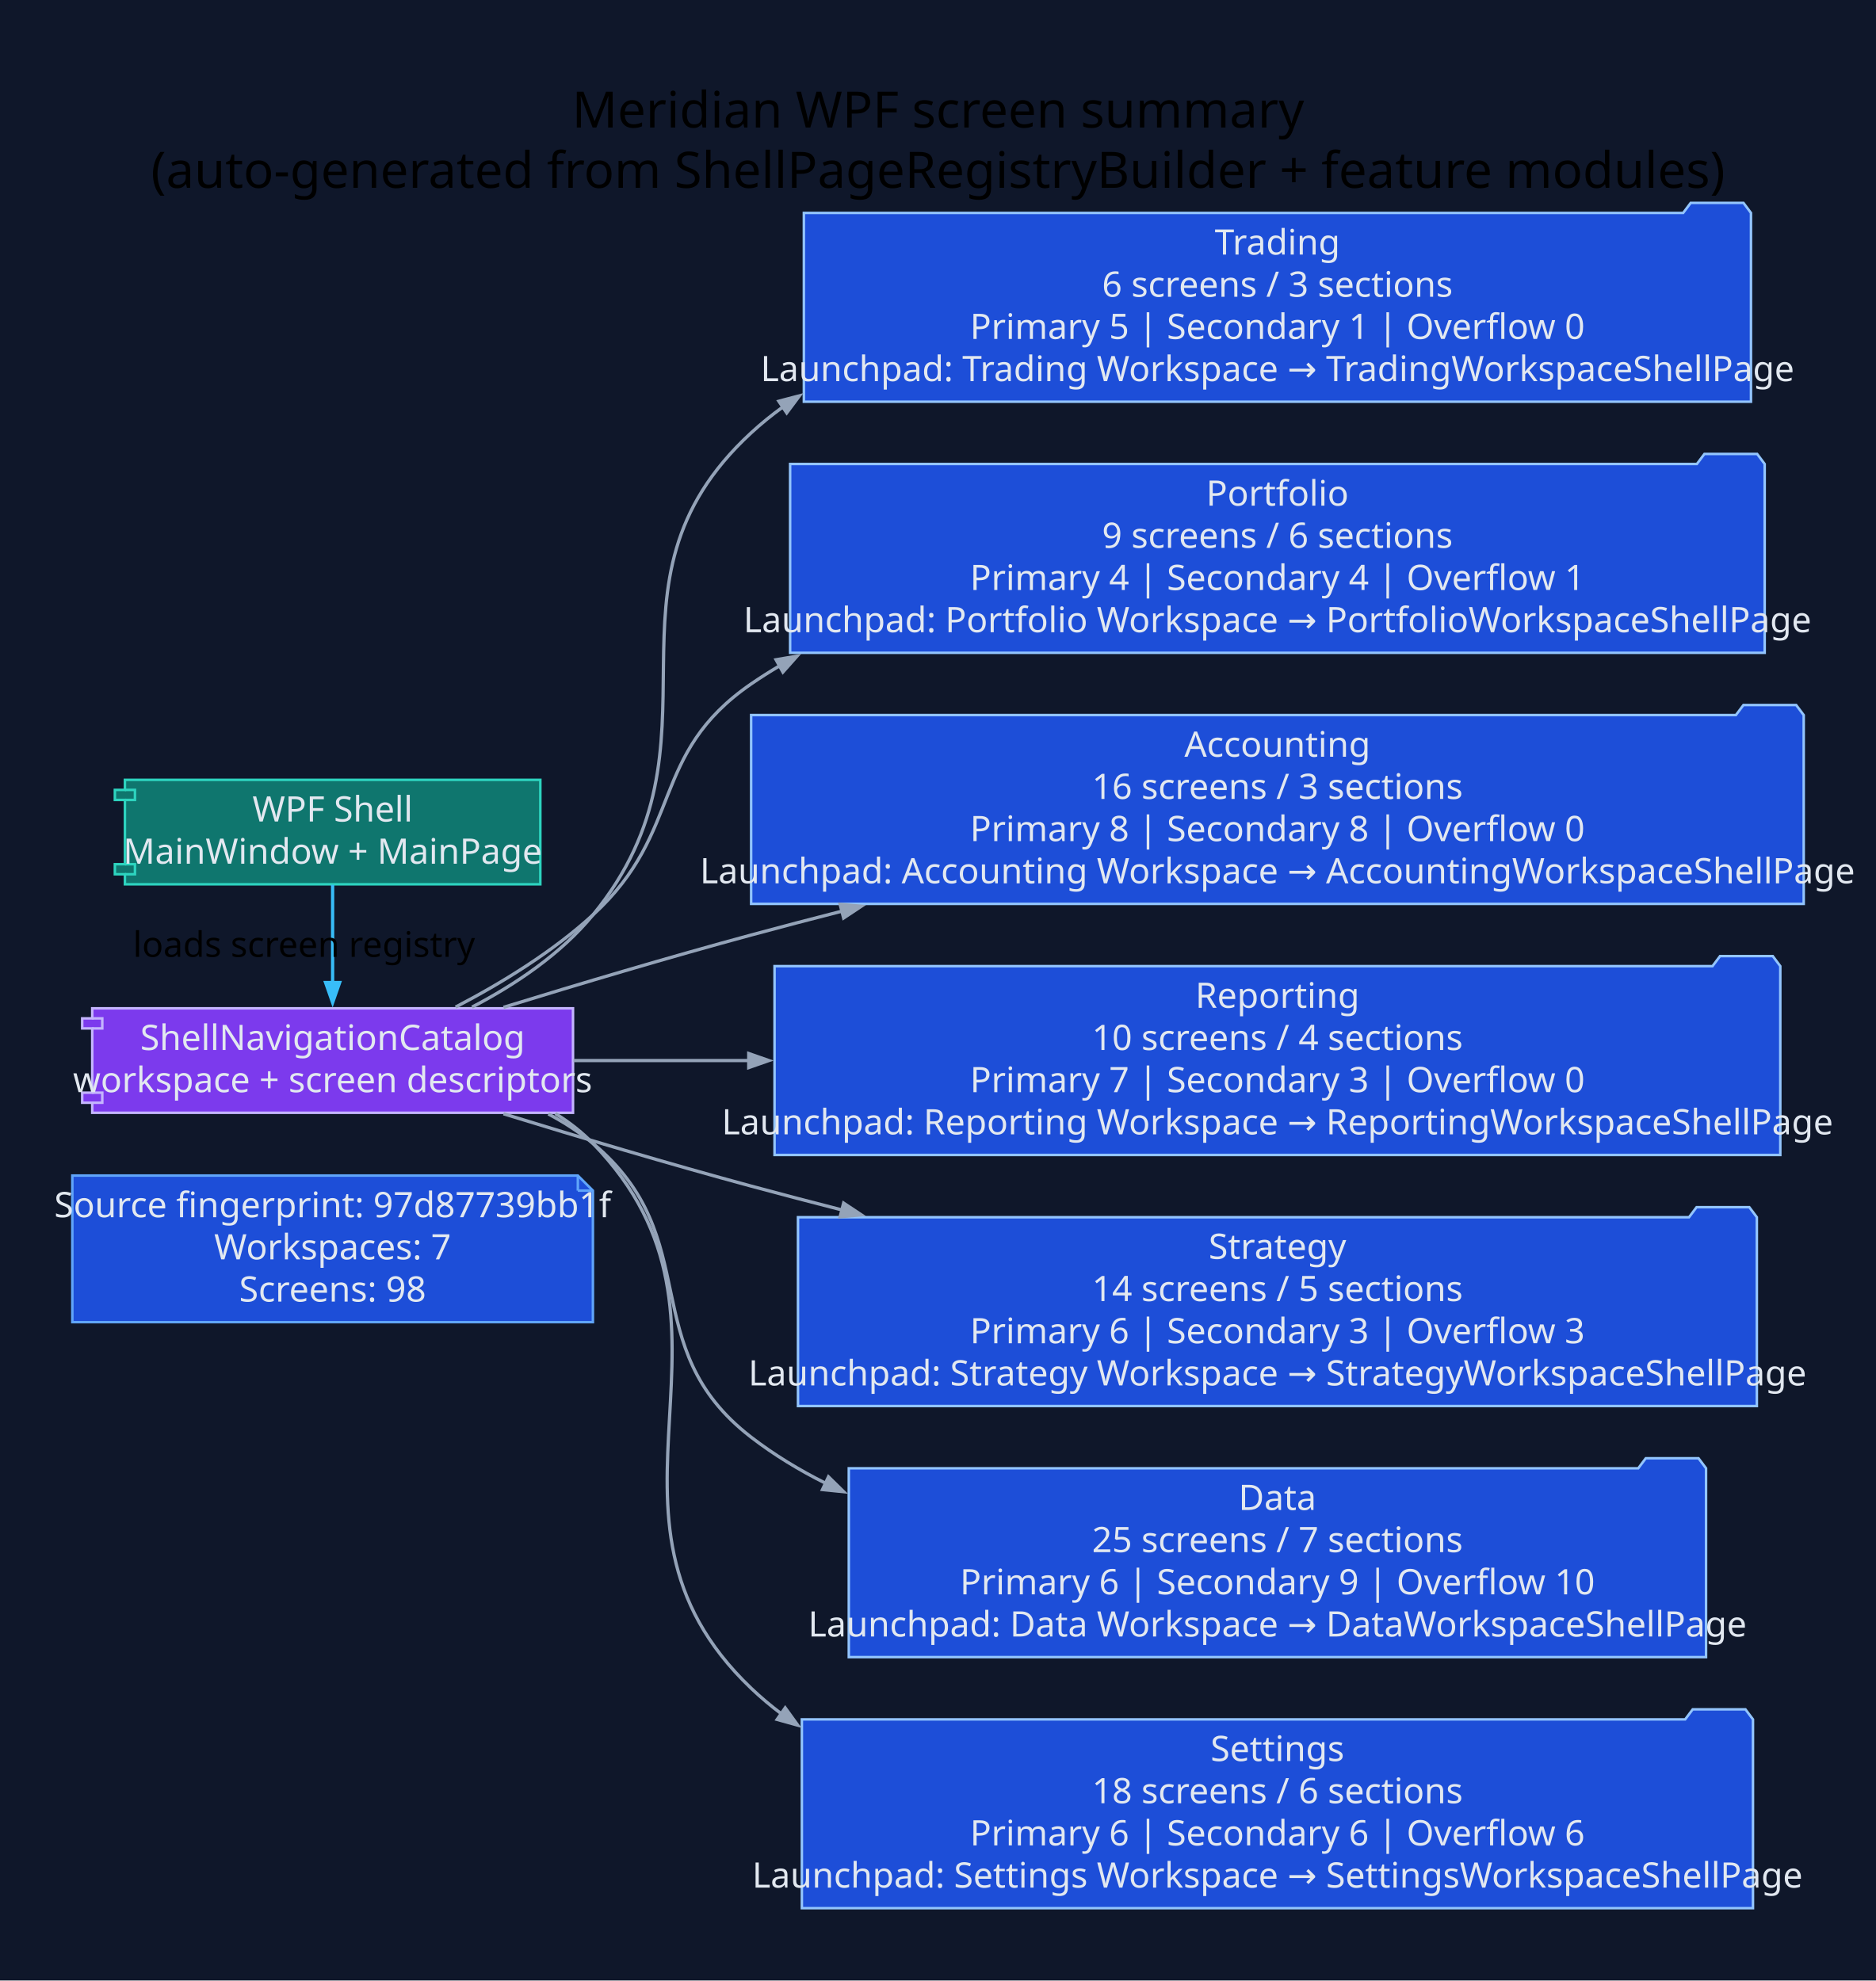
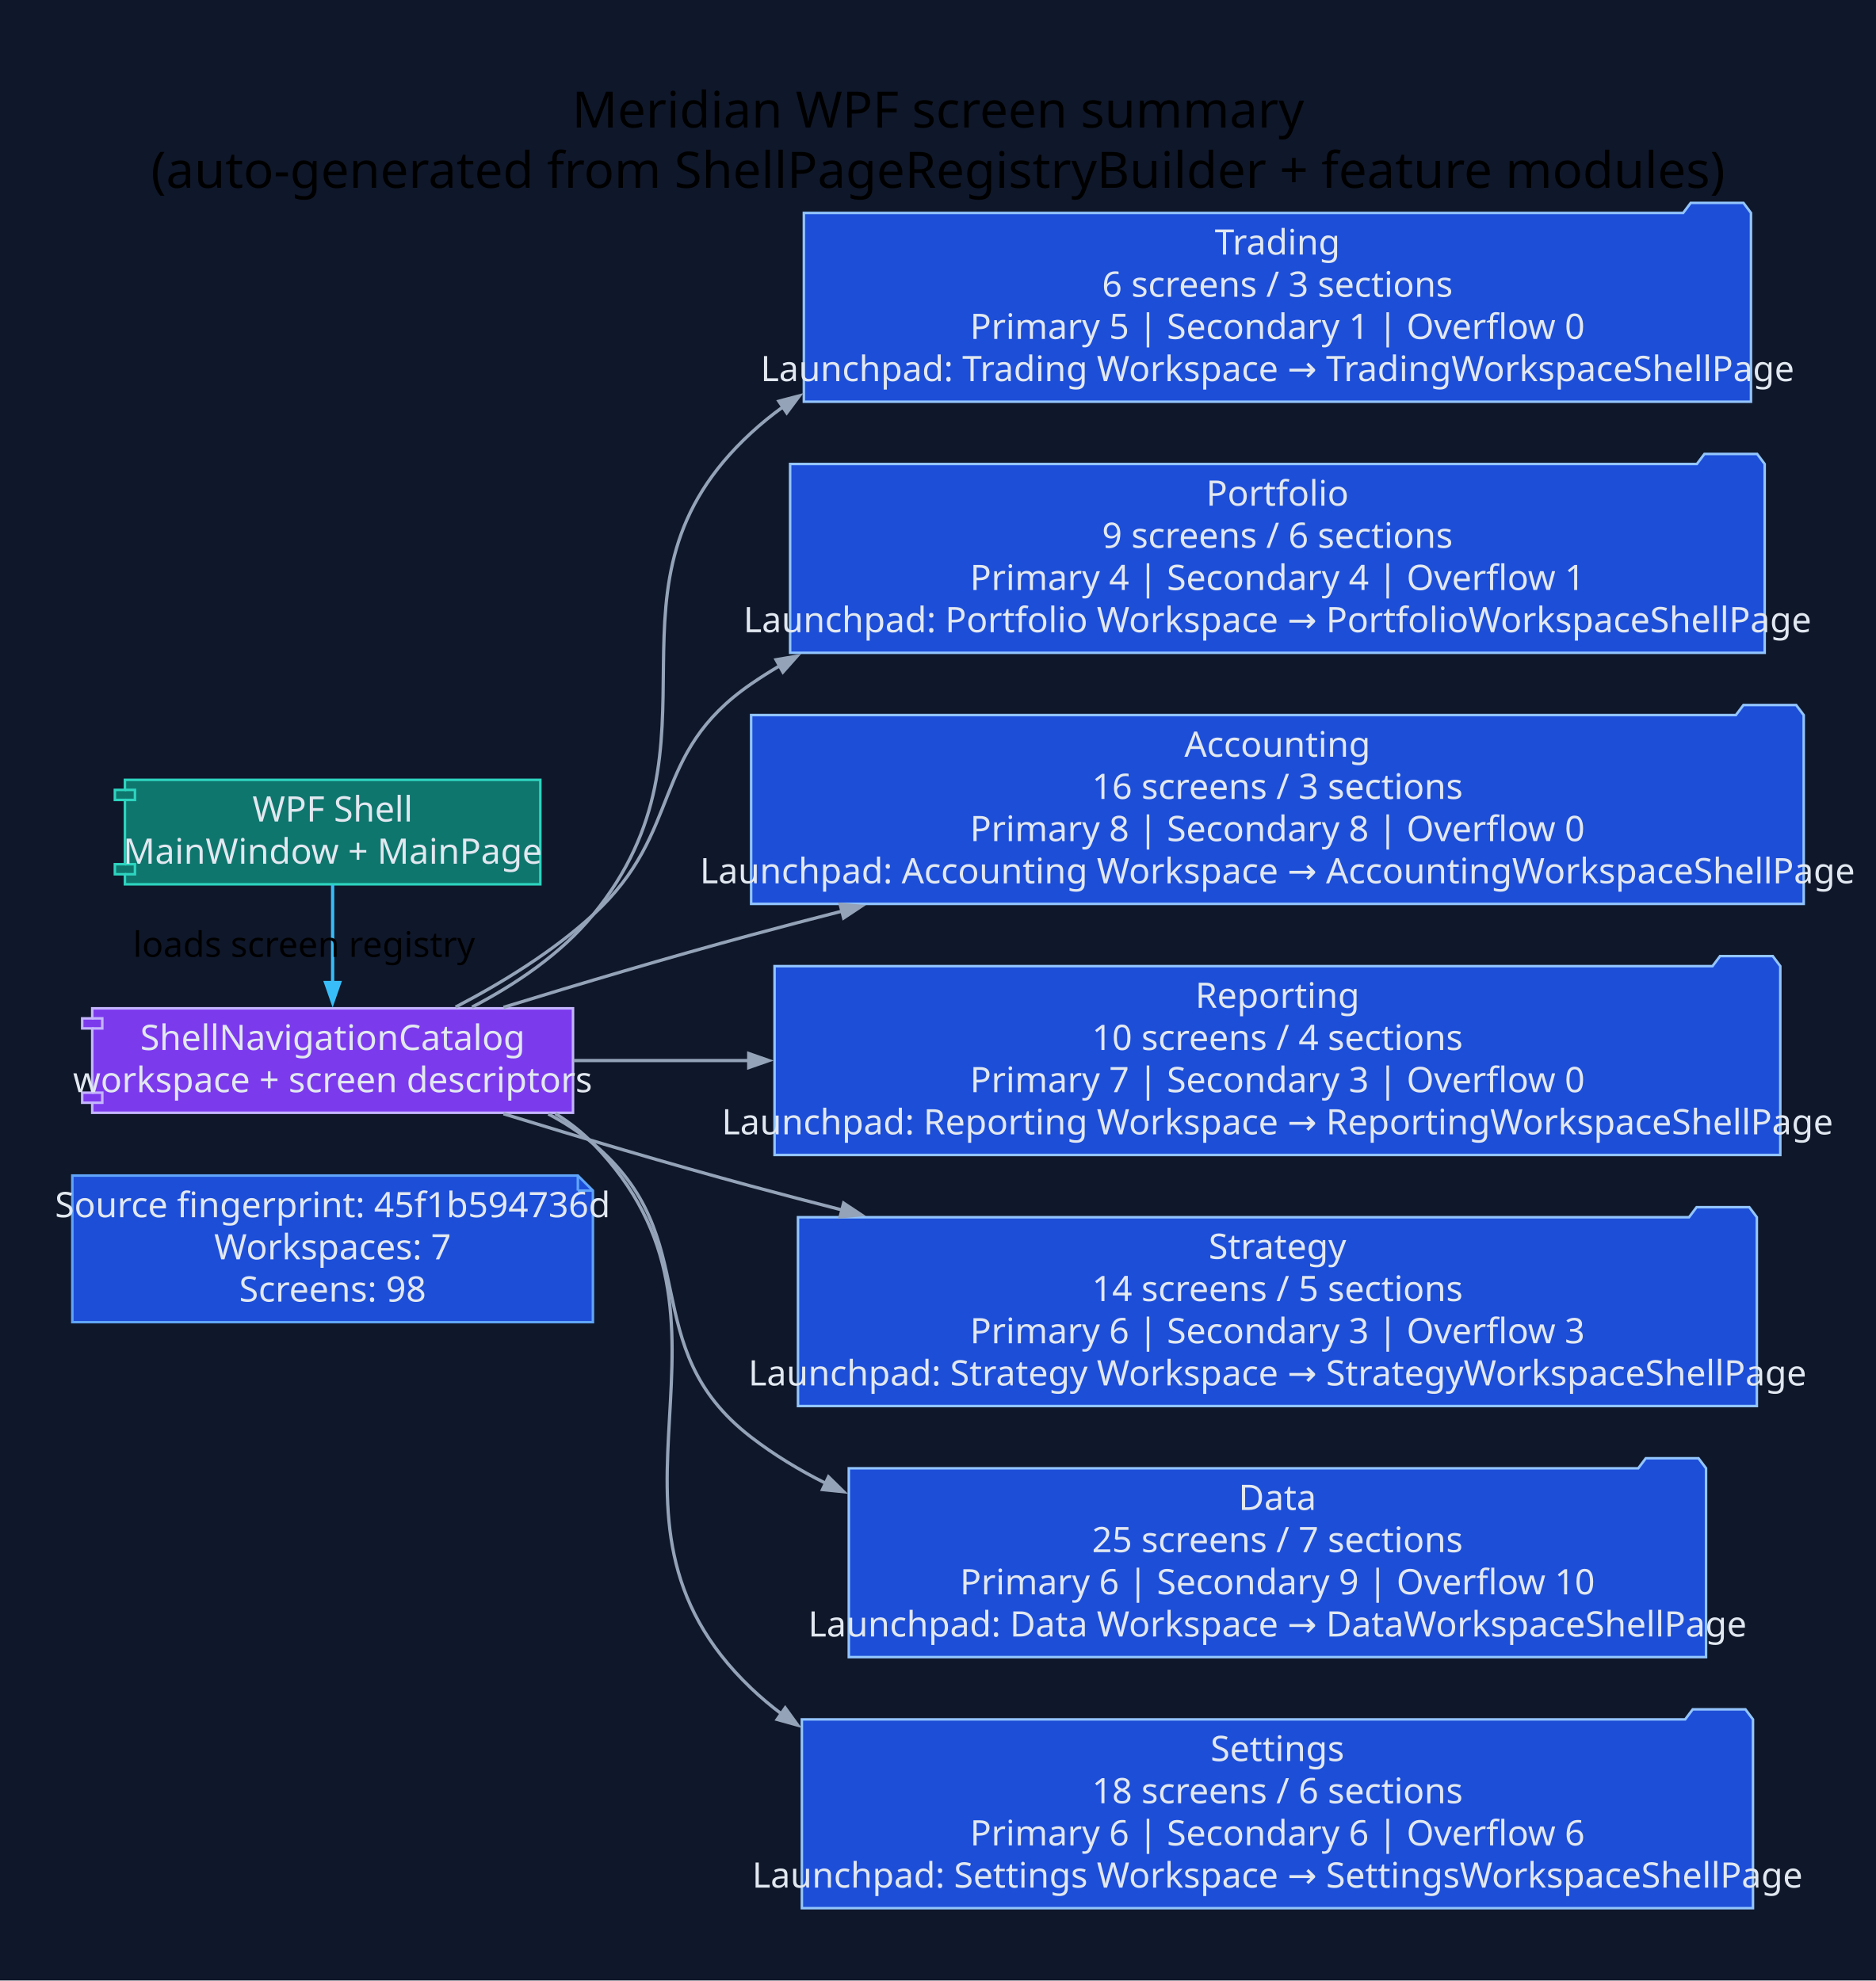
<svg xmlns="http://www.w3.org/2000/svg" width="747pt" height="789pt" viewBox="0.00 0.00 747.00 789.00">
  <g id="graph0" class="graph" transform="scale(1 1) rotate(0) translate(28.8 760)">
    <polygon fill="#0f172a" stroke="none" points="-28.8,28.8 -28.8,-760 718.24,-760 718.24,28.8 -28.8,28.8" />
    <text xml:space="preserve" text-anchor="middle" x="344.72" y="-709.2" font-family="Segoe UI" font-size="20.00">Meridian WPF screen summary</text>
    <text xml:space="preserve" text-anchor="middle" x="344.72" y="-685.2" font-family="Segoe UI" font-size="20.00">(auto-generated from ShellPageRegistryBuilder + feature modules)</text>
    <g id="node1" class="node">
      <polygon fill="#1d4ed8" stroke="#60a5fa" points="201.3,-291.8 0,-291.8 0,-233.4 207.3,-233.4 207.3,-285.8 201.3,-291.8" />
      <polyline fill="none" stroke="#60a5fa" points="201.3,-291.8 201.3,-285.8" />
      <polyline fill="none" stroke="#60a5fa" points="207.3,-285.8 201.3,-285.8" />
-       <text xml:space="preserve" text-anchor="middle" x="103.65" y="-275.2" font-family="Segoe UI" font-size="14.00" fill="#e2e8f0">Source fingerprint: 97d87739bb1f</text>
+       <text xml:space="preserve" text-anchor="middle" x="103.65" y="-275.2" font-family="Segoe UI" font-size="14.00" fill="#e2e8f0">Source fingerprint: 45f1b594736d</text>
      <text xml:space="preserve" text-anchor="middle" x="103.65" y="-258.4" font-family="Segoe UI" font-size="14.00" fill="#e2e8f0">Workspaces: 7</text>
      <text xml:space="preserve" text-anchor="middle" x="103.65" y="-241.6" font-family="Segoe UI" font-size="14.00" fill="#e2e8f0">Screens: 98</text>
    </g>
    <g id="node2" class="node">
      <polygon fill="#0f766e" stroke="#2dd4bf" points="186.36,-449.4 20.94,-449.4 20.94,-445.4 16.94,-445.4 16.94,-441.4 20.94,-441.4 20.94,-415.8 16.94,-415.8 16.94,-411.8 20.94,-411.8 20.94,-407.8 186.36,-407.8 186.36,-449.4" />
      <polyline fill="none" stroke="#2dd4bf" points="20.94,-445.4 24.94,-445.4 24.94,-441.4 20.94,-441.4" />
      <polyline fill="none" stroke="#2dd4bf" points="20.94,-415.8 24.94,-415.8 24.94,-411.8 20.94,-411.8" />
      <text xml:space="preserve" text-anchor="middle" x="103.65" y="-432.8" font-family="Segoe UI" font-size="14.00" fill="#e2e8f0">WPF Shell</text>
      <text xml:space="preserve" text-anchor="middle" x="103.65" y="-416" font-family="Segoe UI" font-size="14.00" fill="#e2e8f0">MainWindow + MainPage</text>
    </g>
    <g id="node3" class="node">
      <polygon fill="#7c3aed" stroke="#c4b5fd" points="199.37,-358.4 7.93,-358.4 7.93,-354.4 3.93,-354.4 3.93,-350.4 7.93,-350.4 7.93,-324.8 3.93,-324.8 3.93,-320.8 7.93,-320.8 7.93,-316.8 199.37,-316.8 199.37,-358.4" />
      <polyline fill="none" stroke="#c4b5fd" points="7.93,-354.4 11.93,-354.4 11.93,-350.4 7.93,-350.4" />
      <polyline fill="none" stroke="#c4b5fd" points="7.93,-324.8 11.93,-324.8 11.93,-320.8 7.93,-320.8" />
      <text xml:space="preserve" text-anchor="middle" x="103.65" y="-341.8" font-family="Segoe UI" font-size="14.00" fill="#e2e8f0">ShellNavigationCatalog</text>
      <text xml:space="preserve" text-anchor="middle" x="103.65" y="-325" font-family="Segoe UI" font-size="14.00" fill="#e2e8f0">workspace + screen descriptors</text>
    </g>
    <g id="edge1" class="edge">
      <path fill="none" stroke="#38bdf8" stroke-width="1.3" d="M103.65,-407.61C103.65,-396.03 103.65,-381.43 103.65,-368.56" />
      <polygon fill="#38bdf8" stroke="#38bdf8" stroke-width="1.3" points="106.45,-368.67 103.65,-360.67 100.85,-368.67 106.45,-368.67" />
      <text xml:space="preserve" text-anchor="middle" x="92.25" y="-378.9" font-family="Segoe UI" font-size="14.00">loads screen registry</text>
    </g>
    <g id="node4" class="node">
      <polygon fill="#1d4ed8" stroke="#93c5fd" points="668.44,-675.2 665.44,-679.2 644.44,-679.2 641.44,-675.2 291.3,-675.2 291.3,-600 668.44,-600 668.44,-675.2" />
      <text xml:space="preserve" text-anchor="middle" x="479.87" y="-658.6" font-family="Segoe UI" font-size="14.00" fill="#e2e8f0">Trading</text>
      <text xml:space="preserve" text-anchor="middle" x="479.87" y="-641.8" font-family="Segoe UI" font-size="14.00" fill="#e2e8f0">6 screens / 3 sections</text>
      <text xml:space="preserve" text-anchor="middle" x="479.87" y="-625" font-family="Segoe UI" font-size="14.00" fill="#e2e8f0">Primary 5 | Secondary 1 | Overflow 0</text>
      <text xml:space="preserve" text-anchor="middle" x="479.87" y="-608.2" font-family="Segoe UI" font-size="14.00" fill="#e2e8f0">Launchpad: Trading Workspace → TradingWorkspaceShellPage</text>
    </g>
    <g id="edge2" class="edge">
      <path fill="none" stroke="#94a3b8" stroke-width="1.3" d="M159.15,-358.88C176.55,-367.95 194.58,-380.09 207.3,-395.6 264.24,-465.05 204.25,-526.74 270.3,-587.6 274.32,-591.31 278.57,-594.75 283,-597.95" />
      <polygon fill="#94a3b8" stroke="#94a3b8" stroke-width="1.3" points="281.34,-600.21 289.54,-602.36 284.47,-595.57 281.34,-600.21" />
    </g>
    <g id="node5" class="node">
      <polygon fill="#1d4ed8" stroke="#93c5fd" points="673.9,-575.2 670.9,-579.2 649.9,-579.2 646.9,-575.2 285.83,-575.2 285.83,-500 673.9,-500 673.9,-575.2" />
      <text xml:space="preserve" text-anchor="middle" x="479.87" y="-558.6" font-family="Segoe UI" font-size="14.00" fill="#e2e8f0">Portfolio</text>
      <text xml:space="preserve" text-anchor="middle" x="479.87" y="-541.8" font-family="Segoe UI" font-size="14.00" fill="#e2e8f0">9 screens / 6 sections</text>
      <text xml:space="preserve" text-anchor="middle" x="479.87" y="-525" font-family="Segoe UI" font-size="14.00" fill="#e2e8f0">Primary 4 | Secondary 4 | Overflow 1</text>
      <text xml:space="preserve" text-anchor="middle" x="479.87" y="-508.2" font-family="Segoe UI" font-size="14.00" fill="#e2e8f0">Launchpad: Portfolio Workspace → PortfolioWorkspaceShellPage</text>
    </g>
    <g id="edge3" class="edge">
      <path fill="none" stroke="#94a3b8" stroke-width="1.3" d="M152.61,-358.9C170.96,-368.47 191.31,-380.93 207.3,-395.6 243.82,-429.1 229.47,-459.5 270.3,-487.6 273.98,-490.13 277.77,-492.54 281.66,-494.82" />
      <polygon fill="#94a3b8" stroke="#94a3b8" stroke-width="1.3" points="280.24,-497.24 288.59,-498.67 282.96,-492.34 280.24,-497.24" />
    </g>
    <g id="node6" class="node">
      <polygon fill="#1d4ed8" stroke="#93c5fd" points="689.44,-475.2 686.44,-479.2 665.44,-479.2 662.44,-475.2 270.3,-475.2 270.3,-400 689.44,-400 689.44,-475.2" />
      <text xml:space="preserve" text-anchor="middle" x="479.87" y="-458.6" font-family="Segoe UI" font-size="14.00" fill="#e2e8f0">Accounting</text>
      <text xml:space="preserve" text-anchor="middle" x="479.87" y="-441.8" font-family="Segoe UI" font-size="14.00" fill="#e2e8f0">16 screens / 3 sections</text>
      <text xml:space="preserve" text-anchor="middle" x="479.87" y="-425" font-family="Segoe UI" font-size="14.00" fill="#e2e8f0">Primary 8 | Secondary 8 | Overflow 0</text>
      <text xml:space="preserve" text-anchor="middle" x="479.87" y="-408.2" font-family="Segoe UI" font-size="14.00" fill="#e2e8f0">Launchpad: Accounting Workspace → AccountingWorkspaceShellPage</text>
    </g>
    <g id="edge4" class="edge">
      <path fill="none" stroke="#94a3b8" stroke-width="1.3" d="M171.69,-358.8C201.73,-368.05 237.67,-378.77 270.3,-387.6 282.11,-390.8 294.33,-394 306.66,-397.15" />
      <polygon fill="#94a3b8" stroke="#94a3b8" stroke-width="1.3" points="305.75,-399.8 314.19,-399.06 307.13,-394.38 305.75,-399.8" />
    </g>
    <g id="node7" class="node">
      <polygon fill="#1d4ed8" stroke="#93c5fd" points="680.12,-375.2 677.12,-379.2 656.12,-379.2 653.12,-375.2 279.62,-375.2 279.62,-300 680.12,-300 680.12,-375.2" />
      <text xml:space="preserve" text-anchor="middle" x="479.87" y="-358.6" font-family="Segoe UI" font-size="14.00" fill="#e2e8f0">Reporting</text>
      <text xml:space="preserve" text-anchor="middle" x="479.87" y="-341.8" font-family="Segoe UI" font-size="14.00" fill="#e2e8f0">10 screens / 4 sections</text>
      <text xml:space="preserve" text-anchor="middle" x="479.87" y="-325" font-family="Segoe UI" font-size="14.00" fill="#e2e8f0">Primary 7 | Secondary 3 | Overflow 0</text>
      <text xml:space="preserve" text-anchor="middle" x="479.87" y="-308.2" font-family="Segoe UI" font-size="14.00" fill="#e2e8f0">Launchpad: Reporting Workspace → ReportingWorkspaceShellPage</text>
    </g>
    <g id="edge5" class="edge">
      <path fill="none" stroke="#94a3b8" stroke-width="1.3" d="M199.56,-337.6C221.26,-337.6 245.16,-337.6 269.57,-337.6" />
      <polygon fill="#94a3b8" stroke="#94a3b8" stroke-width="1.3" points="269.35,-340.4 277.35,-337.6 269.35,-334.8 269.35,-340.4" />
    </g>
    <g id="node8" class="node">
      <polygon fill="#1d4ed8" stroke="#93c5fd" points="670.78,-275.2 667.78,-279.2 646.78,-279.2 643.78,-275.2 288.96,-275.2 288.96,-200 670.78,-200 670.78,-275.2" />
      <text xml:space="preserve" text-anchor="middle" x="479.87" y="-258.6" font-family="Segoe UI" font-size="14.00" fill="#e2e8f0">Strategy</text>
      <text xml:space="preserve" text-anchor="middle" x="479.87" y="-241.8" font-family="Segoe UI" font-size="14.00" fill="#e2e8f0">14 screens / 5 sections</text>
      <text xml:space="preserve" text-anchor="middle" x="479.87" y="-225" font-family="Segoe UI" font-size="14.00" fill="#e2e8f0">Primary 6 | Secondary 3 | Overflow 3</text>
      <text xml:space="preserve" text-anchor="middle" x="479.87" y="-208.2" font-family="Segoe UI" font-size="14.00" fill="#e2e8f0">Launchpad: Strategy Workspace → StrategyWorkspaceShellPage</text>
    </g>
    <g id="edge6" class="edge">
      <path fill="none" stroke="#94a3b8" stroke-width="1.3" d="M171.69,-316.4C201.73,-307.15 237.67,-296.43 270.3,-287.6 282.11,-284.4 294.33,-281.2 306.66,-278.05" />
      <polygon fill="#94a3b8" stroke="#94a3b8" stroke-width="1.3" points="307.13,-280.82 314.19,-276.14 305.75,-275.4 307.13,-280.82" />
    </g>
    <g id="node9" class="node">
      <polygon fill="#1d4ed8" stroke="#93c5fd" points="650.55,-175.2 647.55,-179.2 626.55,-179.2 623.55,-175.2 309.19,-175.2 309.19,-100 650.55,-100 650.55,-175.2" />
      <text xml:space="preserve" text-anchor="middle" x="479.87" y="-158.6" font-family="Segoe UI" font-size="14.00" fill="#e2e8f0">Data</text>
      <text xml:space="preserve" text-anchor="middle" x="479.87" y="-141.8" font-family="Segoe UI" font-size="14.00" fill="#e2e8f0">25 screens / 7 sections</text>
      <text xml:space="preserve" text-anchor="middle" x="479.87" y="-125" font-family="Segoe UI" font-size="14.00" fill="#e2e8f0">Primary 6 | Secondary 9 | Overflow 10</text>
      <text xml:space="preserve" text-anchor="middle" x="479.87" y="-108.2" font-family="Segoe UI" font-size="14.00" fill="#e2e8f0">Launchpad: Data Workspace → DataWorkspaceShellPage</text>
    </g>
    <g id="edge7" class="edge">
      <path fill="none" stroke="#94a3b8" stroke-width="1.3" d="M189.54,-316.33C195.88,-312.97 201.9,-309.09 207.3,-304.6 252.7,-266.83 223.5,-223.63 270.3,-187.6 279.46,-180.55 289.47,-174.47 299.98,-169.23" />
      <polygon fill="#94a3b8" stroke="#94a3b8" stroke-width="1.3" points="301.1,-171.8 307.15,-165.87 298.72,-166.73 301.1,-171.8" />
    </g>
    <g id="node10" class="node">
      <polygon fill="#1d4ed8" stroke="#93c5fd" points="669.24,-75.2 666.24,-79.2 645.24,-79.2 642.24,-75.2 290.5,-75.2 290.5,0 669.24,0 669.24,-75.2" />
      <text xml:space="preserve" text-anchor="middle" x="479.87" y="-58.6" font-family="Segoe UI" font-size="14.00" fill="#e2e8f0">Settings</text>
      <text xml:space="preserve" text-anchor="middle" x="479.87" y="-41.8" font-family="Segoe UI" font-size="14.00" fill="#e2e8f0">18 screens / 6 sections</text>
      <text xml:space="preserve" text-anchor="middle" x="479.87" y="-25" font-family="Segoe UI" font-size="14.00" fill="#e2e8f0">Primary 6 | Secondary 6 | Overflow 6</text>
      <text xml:space="preserve" text-anchor="middle" x="479.87" y="-8.2" font-family="Segoe UI" font-size="14.00" fill="#e2e8f0">Launchpad: Settings Workspace → SettingsWorkspaceShellPage</text>
    </g>
    <g id="edge8" class="edge">
      <path fill="none" stroke="#94a3b8" stroke-width="1.3" d="M192.34,-316.49C197.79,-313.1 202.86,-309.16 207.3,-304.6 277.29,-232.58 197.63,-156.91 270.3,-87.6 274.17,-83.91 278.27,-80.47 282.55,-77.27" />
      <polygon fill="#94a3b8" stroke="#94a3b8" stroke-width="1.3" points="283.87,-79.77 288.83,-72.9 280.67,-75.17 283.87,-79.77" />
    </g>
  </g>
</svg>
